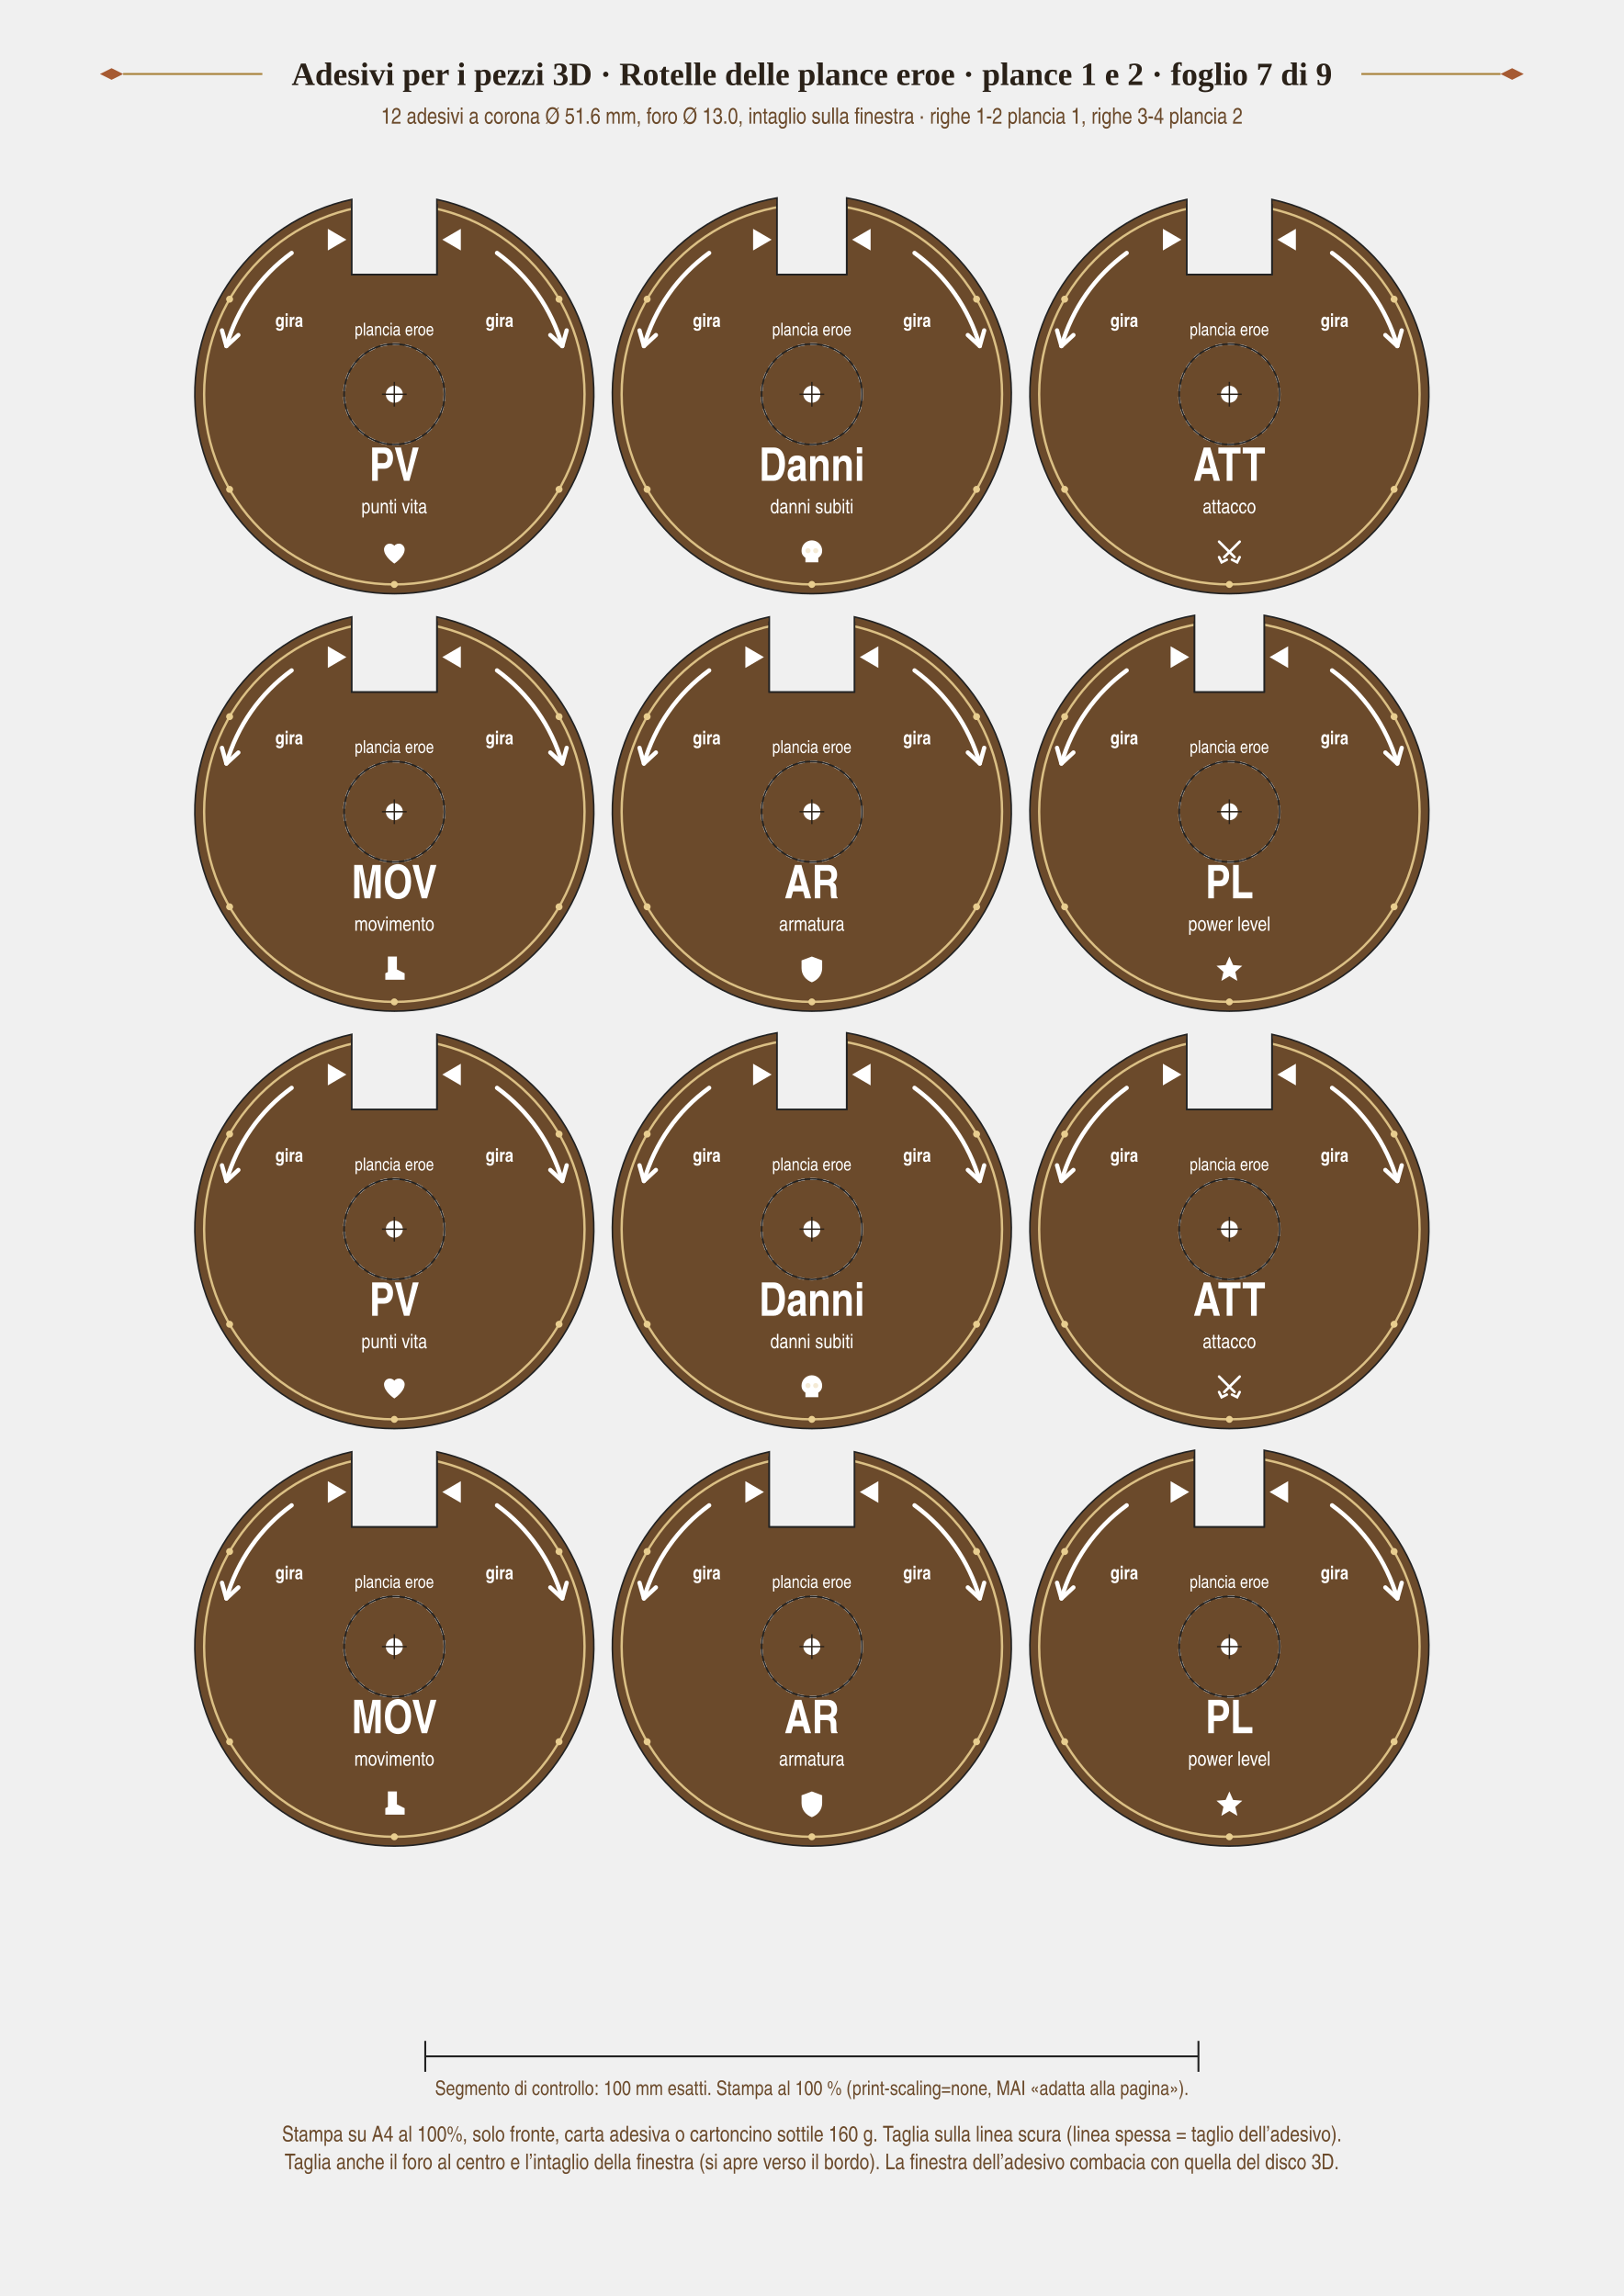
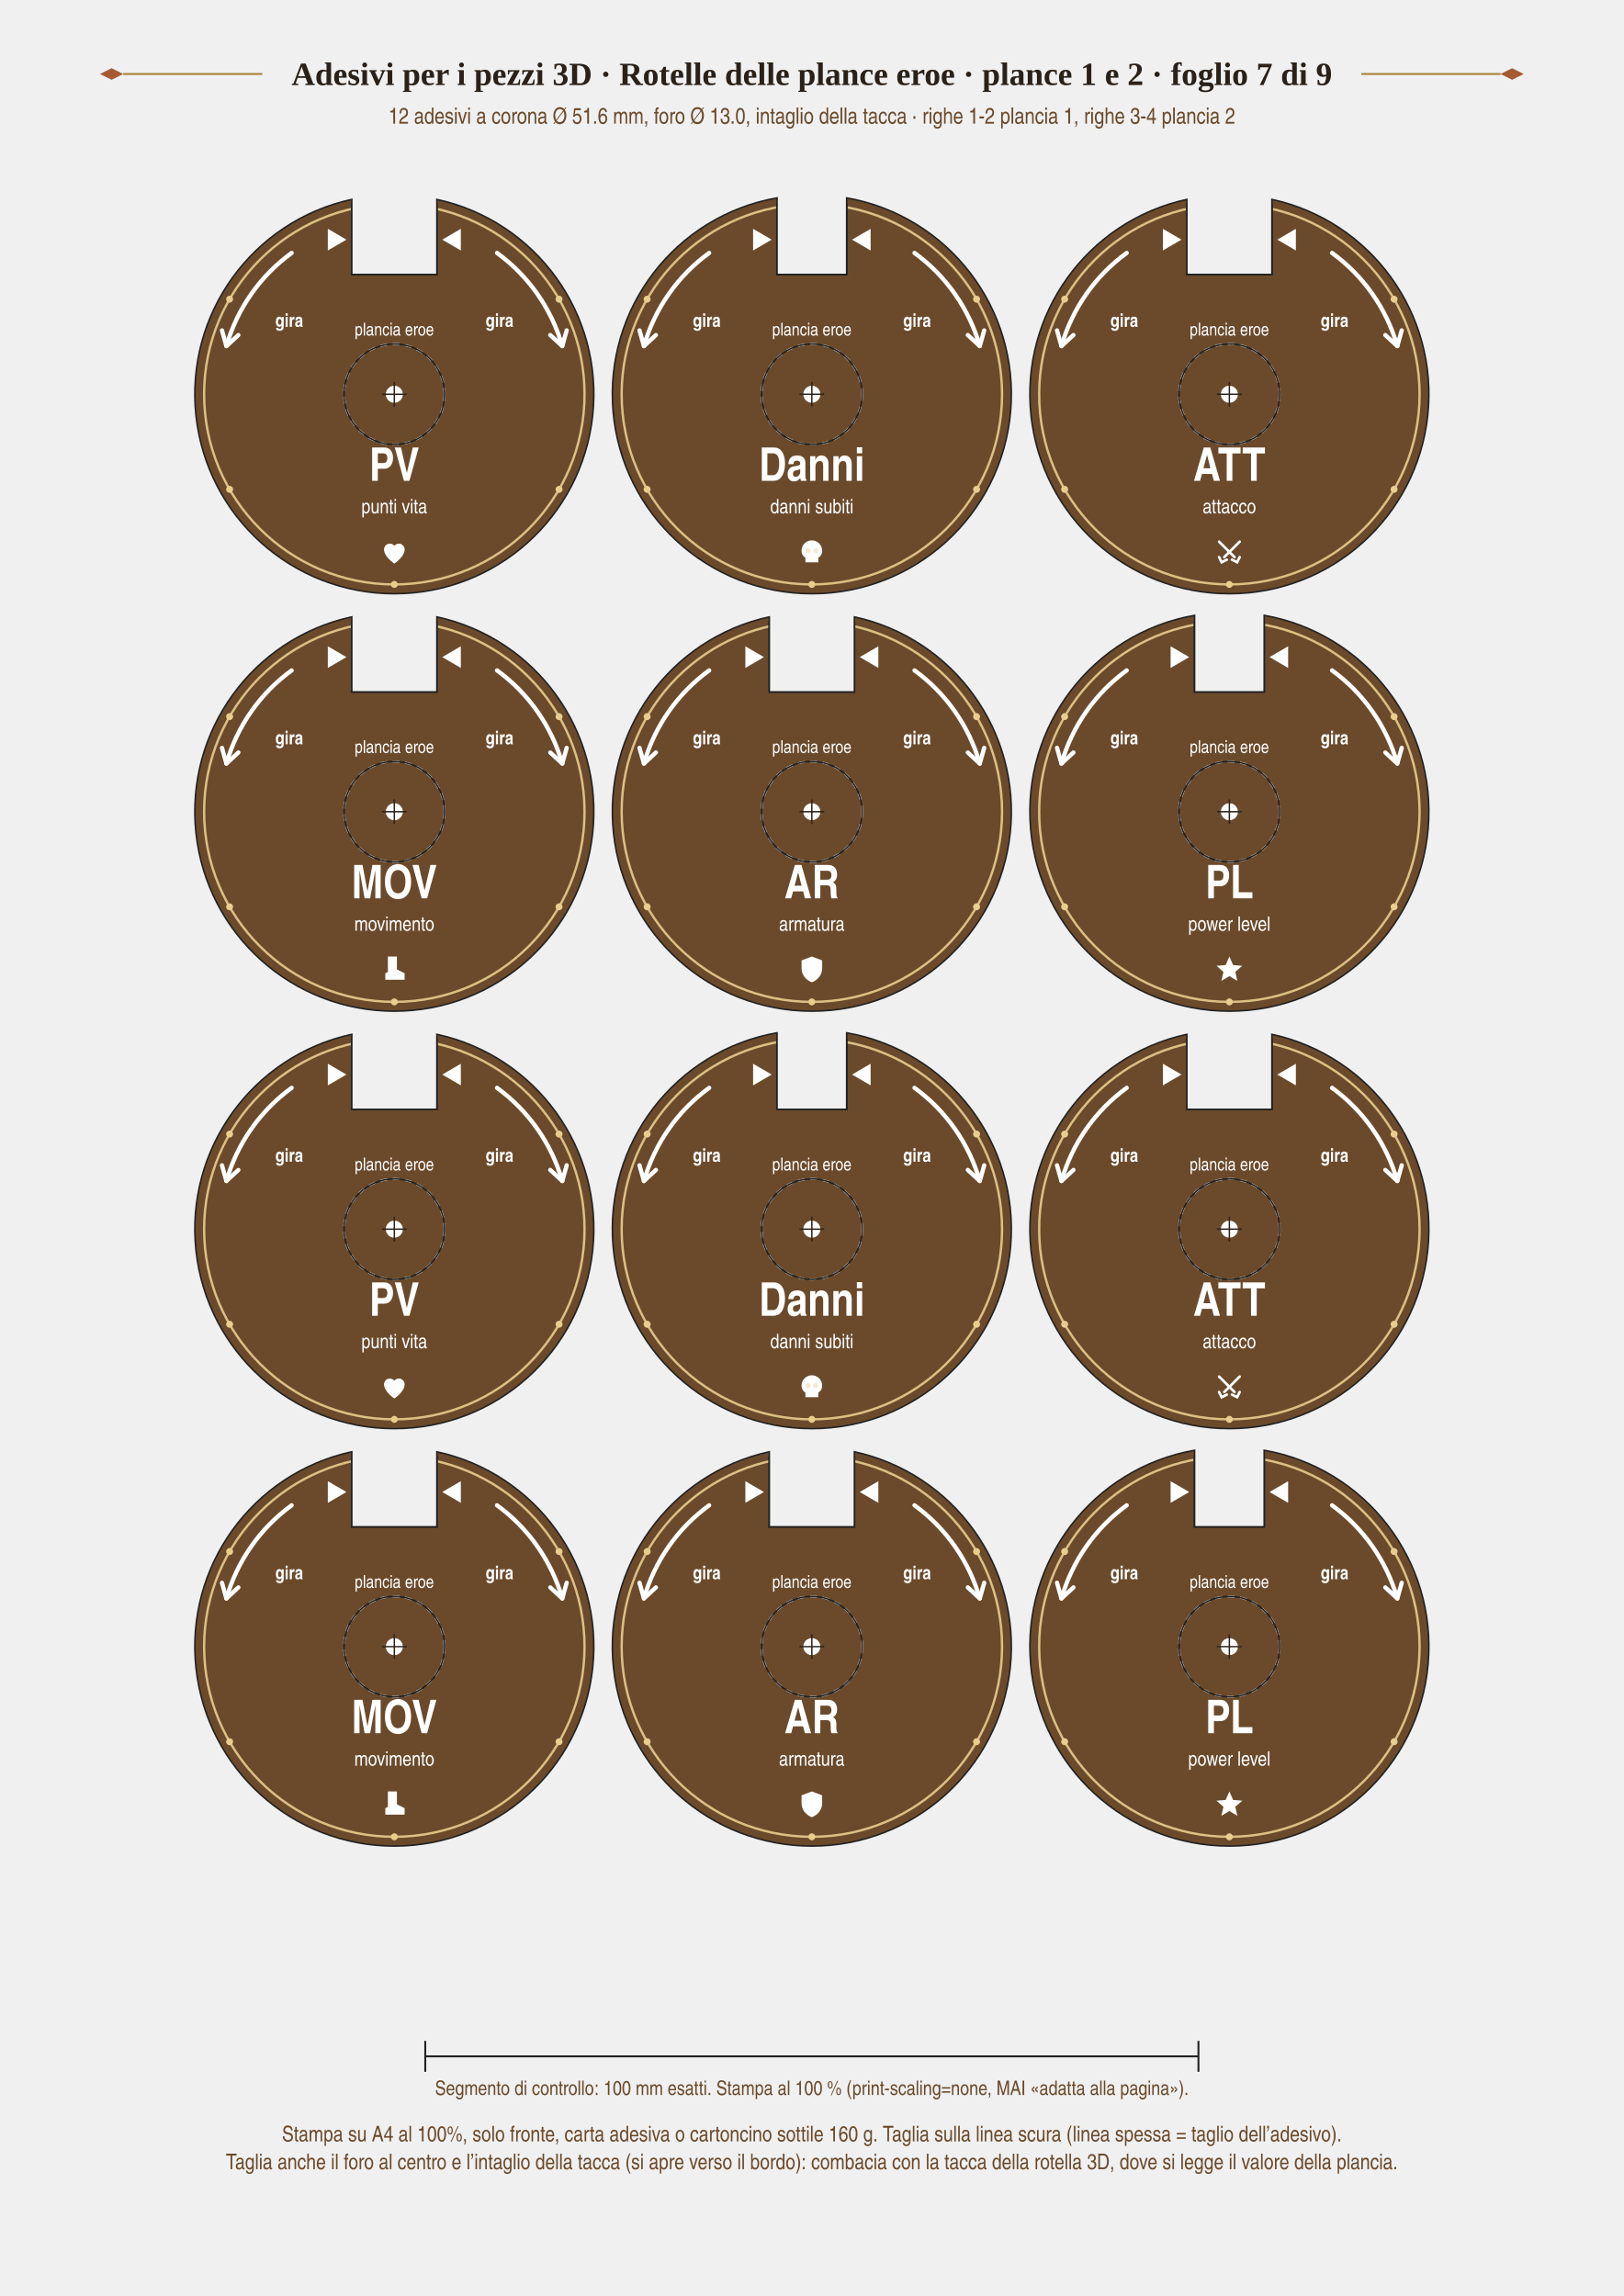
<svg xmlns="http://www.w3.org/2000/svg" width="210mm" height="297mm" viewBox="0 0 210 297" font-family="Liberation Sans Narrow">
  <text x="105.00" y="11.00" font-family="Liberation Serif" font-size="4.20" fill="#2a2118" text-anchor="middle" font-weight="bold">Adesivi per i pezzi 3D · Rotelle delle plance eroe · plance 1 e 2 · foglio 7 di 9</text>
  <line x1="33.93" y1="9.57" x2="15.93" y2="9.57" stroke="#a8823a" stroke-width="0.25" />
  <polygon points="14.431,8.822 15.931,9.572 14.431,10.322 12.931,9.572" fill="#a65a32" />
  <line x1="176.07" y1="9.57" x2="194.07" y2="9.57" stroke="#a8823a" stroke-width="0.25" />
  <polygon points="195.569,8.822 197.069,9.572 195.569,10.322 194.069,9.572" fill="#a65a32" />
-   <text x="105.00" y="16.00" font-family="Liberation Sans Narrow" font-size="2.90" fill="#6b4a2b" text-anchor="middle">12 adesivi a corona Ø 51.6 mm, foro Ø 13.0, intaglio sulla finestra · righe 1-2 plancia 1, righe 3-4 plancia 2</text>
+   <text x="105.00" y="16.00" font-family="Liberation Sans Narrow" font-size="2.90" fill="#6b4a2b" text-anchor="middle">12 adesivi a corona Ø 51.6 mm, foro Ø 13.0, intaglio della tacca · righe 1-2 plancia 1, righe 3-4 plancia 2</text>
  <clipPath id="ar00">
    <path d="M56.500 25.793A25.800 25.800 0 1 1 45.500 25.793L45.500 35.500L56.500 35.500Z" />
  </clipPath>
  <g clip-path="url(#ar00)">
    <circle cx="51.00" cy="51.00" r="29.00" fill="#ae9b8a" />
    <circle cx="51.00" cy="51.00" r="26.00" fill="#6b4a2b" />
    <circle cx="51.00" cy="51.00" r="24.60" fill="none" stroke="#e8cd8f" stroke-width="0.3" opacity="0.9" />
    <circle cx="72.304" cy="38.700" r="0.450" fill="#e8cd8f" />
    <circle cx="72.304" cy="63.300" r="0.450" fill="#e8cd8f" />
    <circle cx="51.000" cy="75.600" r="0.450" fill="#e8cd8f" />
    <circle cx="29.696" cy="63.300" r="0.450" fill="#e8cd8f" />
    <circle cx="29.696" cy="38.700" r="0.450" fill="#e8cd8f" />
    <rect x="45.50" y="26.50" width="11.0" height="9.0" fill="#ffffff" stroke="#222222" stroke-width="0.25" />
    <line x1="46.70" y1="27.70" x2="55.30" y2="34.30" stroke="#bbbbbb" stroke-width="0.15" />
    <line x1="55.30" y1="27.70" x2="46.70" y2="34.30" stroke="#bbbbbb" stroke-width="0.15" />
    <path d="M44.80 31.00L42.40 29.60L42.40 32.40Z" fill="#ffffff" />
    <path d="M57.20 31.00L59.60 29.60L59.60 32.40Z" fill="#ffffff" />
    <path d="M37.72 32.72A22.6 22.6 0 0 0 29.28 44.77" fill="none" stroke="#ffffff" stroke-width="0.55" stroke-linecap="round" />
    <path d="M28.71 42.74L29.28 44.77L30.83 43.34" fill="none" stroke="#ffffff" stroke-width="0.55" stroke-linecap="round" stroke-linejoin="round" />
    <text x="37.40" y="42.28" font-family="Liberation Sans Narrow" font-size="2.40" fill="#ffffff" text-anchor="middle" font-weight="bold">gira</text>
    <path d="M64.28 32.72A22.6 22.6 0 0 1 72.72 44.77" fill="none" stroke="#ffffff" stroke-width="0.55" stroke-linecap="round" />
    <path d="M73.29 42.74L72.72 44.77L71.17 43.34" fill="none" stroke="#ffffff" stroke-width="0.55" stroke-linecap="round" stroke-linejoin="round" />
    <text x="64.60" y="42.28" font-family="Liberation Sans Narrow" font-size="2.40" fill="#ffffff" text-anchor="middle" font-weight="bold">gira</text>
    <circle cx="51.00" cy="51.00" r="6.5" fill="none" stroke="#ffffff" stroke-width="0.25" stroke-dasharray="0.9 0.7" />
    <circle cx="51.00" cy="51.00" r="1.1" fill="#ffffff" />
    <line x1="49.40" y1="51.00" x2="52.60" y2="51.00" stroke="#2a2118" stroke-width="0.18" />
    <line x1="51.00" y1="49.40" x2="51.00" y2="52.60" stroke="#2a2118" stroke-width="0.18" />
    <text x="51.00" y="43.40" font-family="Liberation Sans Narrow" font-size="2.30" fill="#ffffff" text-anchor="middle">plancia eroe</text>
    <text x="51.00" y="62.20" font-family="Liberation Sans Narrow" font-size="6.00" fill="#ffffff" text-anchor="middle" font-weight="bold">PV</text>
    <text x="51.00" y="66.40" font-family="Liberation Sans Narrow" font-size="2.60" fill="#ffffff" text-anchor="middle">punti vita</text>
    <g transform="translate(49.00,69.40) scale(0.1666667)">
      <path d="M12 21s-8-5.2-8-11a4.5 4.5 0 0 1 8-2.8A4.5 4.5 0 0 1 20 10c0 5.8-8 11-8 11z" fill="#ffffff" />
    </g>
  </g>
  <path d="M56.500 25.793A25.800 25.800 0 1 1 45.500 25.793L45.500 35.500L56.500 35.500Z M57.500 51.000A6.500 6.500 0 1 0 44.500 51.000A6.500 6.500 0 1 0 57.500 51.000Z" fill="none" stroke="#222222" stroke-width="0.2" />
  <clipPath id="ar01">
    <path d="M109.500 25.595A25.800 25.800 0 1 1 100.500 25.595L100.500 35.500L109.500 35.500Z" />
  </clipPath>
  <g clip-path="url(#ar01)">
    <circle cx="105.00" cy="51.00" r="29.00" fill="#ae9b8a" />
    <circle cx="105.00" cy="51.00" r="26.00" fill="#6b4a2b" />
    <circle cx="105.00" cy="51.00" r="24.60" fill="none" stroke="#e8cd8f" stroke-width="0.3" opacity="0.9" />
    <circle cx="126.304" cy="38.700" r="0.450" fill="#e8cd8f" />
    <circle cx="126.304" cy="63.300" r="0.450" fill="#e8cd8f" />
    <circle cx="105.000" cy="75.600" r="0.450" fill="#e8cd8f" />
    <circle cx="83.696" cy="63.300" r="0.450" fill="#e8cd8f" />
    <circle cx="83.696" cy="38.700" r="0.450" fill="#e8cd8f" />
    <rect x="100.50" y="26.50" width="9.0" height="9.0" fill="#ffffff" stroke="#222222" stroke-width="0.25" />
    <line x1="101.70" y1="27.70" x2="108.30" y2="34.30" stroke="#bbbbbb" stroke-width="0.15" />
    <line x1="108.30" y1="27.70" x2="101.70" y2="34.30" stroke="#bbbbbb" stroke-width="0.15" />
    <path d="M99.80 31.00L97.40 29.60L97.40 32.40Z" fill="#ffffff" />
    <path d="M110.20 31.00L112.60 29.60L112.60 32.40Z" fill="#ffffff" />
    <path d="M91.72 32.72A22.6 22.6 0 0 0 83.28 44.77" fill="none" stroke="#ffffff" stroke-width="0.55" stroke-linecap="round" />
    <path d="M82.71 42.74L83.28 44.77L84.83 43.34" fill="none" stroke="#ffffff" stroke-width="0.55" stroke-linecap="round" stroke-linejoin="round" />
    <text x="91.40" y="42.28" font-family="Liberation Sans Narrow" font-size="2.40" fill="#ffffff" text-anchor="middle" font-weight="bold">gira</text>
    <path d="M118.28 32.72A22.6 22.6 0 0 1 126.72 44.77" fill="none" stroke="#ffffff" stroke-width="0.55" stroke-linecap="round" />
    <path d="M127.29 42.74L126.72 44.77L125.17 43.34" fill="none" stroke="#ffffff" stroke-width="0.55" stroke-linecap="round" stroke-linejoin="round" />
    <text x="118.60" y="42.28" font-family="Liberation Sans Narrow" font-size="2.40" fill="#ffffff" text-anchor="middle" font-weight="bold">gira</text>
    <circle cx="105.00" cy="51.00" r="6.5" fill="none" stroke="#ffffff" stroke-width="0.25" stroke-dasharray="0.9 0.7" />
    <circle cx="105.00" cy="51.00" r="1.1" fill="#ffffff" />
    <line x1="103.40" y1="51.00" x2="106.60" y2="51.00" stroke="#2a2118" stroke-width="0.18" />
    <line x1="105.00" y1="49.40" x2="105.00" y2="52.60" stroke="#2a2118" stroke-width="0.18" />
    <text x="105.00" y="43.40" font-family="Liberation Sans Narrow" font-size="2.30" fill="#ffffff" text-anchor="middle">plancia eroe</text>
    <text x="105.00" y="62.20" font-family="Liberation Sans Narrow" font-size="6.00" fill="#ffffff" text-anchor="middle" font-weight="bold">Danni</text>
    <text x="105.00" y="66.40" font-family="Liberation Sans Narrow" font-size="2.60" fill="#ffffff" text-anchor="middle">danni subiti</text>
    <g transform="translate(103.00,69.40) scale(0.1666667)">
      <path d="M12 3a8 8 0 0 0-8 8c0 3 1.5 4.5 3 5.5V20h10v-3.5c1.5-1 3-2.5 3-5.5a8 8 0 0 0-8-8z" fill="#ffffff" />
      <circle cx="9" cy="11" r="2" fill="#f4ead5" />
      <circle cx="15" cy="11" r="2" fill="#f4ead5" />
    </g>
  </g>
  <path d="M109.500 25.595A25.800 25.800 0 1 1 100.500 25.595L100.500 35.500L109.500 35.500Z M111.500 51.000A6.500 6.500 0 1 0 98.500 51.000A6.500 6.500 0 1 0 111.500 51.000Z" fill="none" stroke="#222222" stroke-width="0.2" />
  <clipPath id="ar02">
    <path d="M164.500 25.793A25.800 25.800 0 1 1 153.500 25.793L153.500 35.500L164.500 35.500Z" />
  </clipPath>
  <g clip-path="url(#ar02)">
    <circle cx="159.00" cy="51.00" r="29.00" fill="#ae9b8a" />
    <circle cx="159.00" cy="51.00" r="26.00" fill="#6b4a2b" />
    <circle cx="159.00" cy="51.00" r="24.60" fill="none" stroke="#e8cd8f" stroke-width="0.3" opacity="0.9" />
    <circle cx="180.304" cy="38.700" r="0.450" fill="#e8cd8f" />
    <circle cx="180.304" cy="63.300" r="0.450" fill="#e8cd8f" />
    <circle cx="159.000" cy="75.600" r="0.450" fill="#e8cd8f" />
    <circle cx="137.696" cy="63.300" r="0.450" fill="#e8cd8f" />
    <circle cx="137.696" cy="38.700" r="0.450" fill="#e8cd8f" />
    <rect x="153.50" y="26.50" width="11.0" height="9.0" fill="#ffffff" stroke="#222222" stroke-width="0.25" />
    <line x1="154.70" y1="27.70" x2="163.30" y2="34.30" stroke="#bbbbbb" stroke-width="0.15" />
    <line x1="163.30" y1="27.70" x2="154.70" y2="34.30" stroke="#bbbbbb" stroke-width="0.15" />
    <path d="M152.80 31.00L150.40 29.60L150.40 32.40Z" fill="#ffffff" />
    <path d="M165.20 31.00L167.60 29.60L167.60 32.40Z" fill="#ffffff" />
    <path d="M145.72 32.72A22.6 22.6 0 0 0 137.28 44.77" fill="none" stroke="#ffffff" stroke-width="0.55" stroke-linecap="round" />
    <path d="M136.71 42.74L137.28 44.77L138.83 43.34" fill="none" stroke="#ffffff" stroke-width="0.55" stroke-linecap="round" stroke-linejoin="round" />
    <text x="145.40" y="42.28" font-family="Liberation Sans Narrow" font-size="2.40" fill="#ffffff" text-anchor="middle" font-weight="bold">gira</text>
    <path d="M172.28 32.72A22.6 22.6 0 0 1 180.72 44.77" fill="none" stroke="#ffffff" stroke-width="0.55" stroke-linecap="round" />
    <path d="M181.29 42.74L180.72 44.77L179.17 43.34" fill="none" stroke="#ffffff" stroke-width="0.55" stroke-linecap="round" stroke-linejoin="round" />
    <text x="172.60" y="42.28" font-family="Liberation Sans Narrow" font-size="2.40" fill="#ffffff" text-anchor="middle" font-weight="bold">gira</text>
    <circle cx="159.00" cy="51.00" r="6.5" fill="none" stroke="#ffffff" stroke-width="0.25" stroke-dasharray="0.9 0.7" />
    <circle cx="159.00" cy="51.00" r="1.1" fill="#ffffff" />
    <line x1="157.40" y1="51.00" x2="160.60" y2="51.00" stroke="#2a2118" stroke-width="0.18" />
    <line x1="159.00" y1="49.40" x2="159.00" y2="52.60" stroke="#2a2118" stroke-width="0.18" />
    <text x="159.00" y="43.40" font-family="Liberation Sans Narrow" font-size="2.30" fill="#ffffff" text-anchor="middle">plancia eroe</text>
    <text x="159.00" y="62.20" font-family="Liberation Sans Narrow" font-size="6.00" fill="#ffffff" text-anchor="middle" font-weight="bold">ATT</text>
    <text x="159.00" y="66.40" font-family="Liberation Sans Narrow" font-size="2.60" fill="#ffffff" text-anchor="middle">attacco</text>
    <g transform="translate(157.00,69.40) scale(0.1666667)" fill="none" stroke="#ffffff" stroke-width="2" stroke-linecap="round">
      <path d="M4 4l12 12M20 4L8 16M14 18l4 2 2-4M10 18l-4 2-2-4" />
    </g>
  </g>
  <path d="M164.500 25.793A25.800 25.800 0 1 1 153.500 25.793L153.500 35.500L164.500 35.500Z M165.500 51.000A6.500 6.500 0 1 0 152.500 51.000A6.500 6.500 0 1 0 165.500 51.000Z" fill="none" stroke="#222222" stroke-width="0.2" />
  <clipPath id="ar03">
    <path d="M56.500 79.793A25.800 25.800 0 1 1 45.500 79.793L45.500 89.500L56.500 89.500Z" />
  </clipPath>
  <g clip-path="url(#ar03)">
    <circle cx="51.00" cy="105.00" r="29.00" fill="#ae9b8a" />
    <circle cx="51.00" cy="105.00" r="26.00" fill="#6b4a2b" />
    <circle cx="51.00" cy="105.00" r="24.60" fill="none" stroke="#e8cd8f" stroke-width="0.3" opacity="0.9" />
    <circle cx="72.304" cy="92.700" r="0.450" fill="#e8cd8f" />
    <circle cx="72.304" cy="117.300" r="0.450" fill="#e8cd8f" />
    <circle cx="51.000" cy="129.600" r="0.450" fill="#e8cd8f" />
    <circle cx="29.696" cy="117.300" r="0.450" fill="#e8cd8f" />
    <circle cx="29.696" cy="92.700" r="0.450" fill="#e8cd8f" />
    <rect x="45.50" y="80.50" width="11.0" height="9.0" fill="#ffffff" stroke="#222222" stroke-width="0.25" />
    <line x1="46.70" y1="81.70" x2="55.30" y2="88.30" stroke="#bbbbbb" stroke-width="0.15" />
    <line x1="55.30" y1="81.70" x2="46.70" y2="88.30" stroke="#bbbbbb" stroke-width="0.15" />
    <path d="M44.80 85.00L42.40 83.60L42.40 86.40Z" fill="#ffffff" />
    <path d="M57.20 85.00L59.60 83.60L59.60 86.40Z" fill="#ffffff" />
    <path d="M37.72 86.72A22.6 22.6 0 0 0 29.28 98.77" fill="none" stroke="#ffffff" stroke-width="0.55" stroke-linecap="round" />
    <path d="M28.71 96.74L29.28 98.77L30.83 97.34" fill="none" stroke="#ffffff" stroke-width="0.55" stroke-linecap="round" stroke-linejoin="round" />
    <text x="37.40" y="96.28" font-family="Liberation Sans Narrow" font-size="2.40" fill="#ffffff" text-anchor="middle" font-weight="bold">gira</text>
    <path d="M64.28 86.72A22.6 22.6 0 0 1 72.72 98.77" fill="none" stroke="#ffffff" stroke-width="0.55" stroke-linecap="round" />
    <path d="M73.29 96.74L72.72 98.77L71.17 97.34" fill="none" stroke="#ffffff" stroke-width="0.55" stroke-linecap="round" stroke-linejoin="round" />
    <text x="64.60" y="96.28" font-family="Liberation Sans Narrow" font-size="2.40" fill="#ffffff" text-anchor="middle" font-weight="bold">gira</text>
    <circle cx="51.00" cy="105.00" r="6.5" fill="none" stroke="#ffffff" stroke-width="0.25" stroke-dasharray="0.9 0.7" />
    <circle cx="51.00" cy="105.00" r="1.1" fill="#ffffff" />
    <line x1="49.40" y1="105.00" x2="52.60" y2="105.00" stroke="#2a2118" stroke-width="0.18" />
    <line x1="51.00" y1="103.40" x2="51.00" y2="106.60" stroke="#2a2118" stroke-width="0.18" />
    <text x="51.00" y="97.40" font-family="Liberation Sans Narrow" font-size="2.30" fill="#ffffff" text-anchor="middle">plancia eroe</text>
    <text x="51.00" y="116.20" font-family="Liberation Sans Narrow" font-size="6.00" fill="#ffffff" text-anchor="middle" font-weight="bold">MOV</text>
    <text x="51.00" y="120.40" font-family="Liberation Sans Narrow" font-size="2.60" fill="#ffffff" text-anchor="middle">movimento</text>
    <g transform="translate(49.00,123.40) scale(0.1666667)">
      <path d="M7 2h7v10l6 3v5H5v-5l2-1z" fill="#ffffff" />
    </g>
  </g>
  <path d="M56.500 79.793A25.800 25.800 0 1 1 45.500 79.793L45.500 89.500L56.500 89.500Z M57.500 105.000A6.500 6.500 0 1 0 44.500 105.000A6.500 6.500 0 1 0 57.500 105.000Z" fill="none" stroke="#222222" stroke-width="0.2" />
  <clipPath id="ar04">
    <path d="M110.500 79.793A25.800 25.800 0 1 1 99.500 79.793L99.500 89.500L110.500 89.500Z" />
  </clipPath>
  <g clip-path="url(#ar04)">
    <circle cx="105.00" cy="105.00" r="29.00" fill="#ae9b8a" />
    <circle cx="105.00" cy="105.00" r="26.00" fill="#6b4a2b" />
    <circle cx="105.00" cy="105.00" r="24.60" fill="none" stroke="#e8cd8f" stroke-width="0.3" opacity="0.9" />
    <circle cx="126.304" cy="92.700" r="0.450" fill="#e8cd8f" />
    <circle cx="126.304" cy="117.300" r="0.450" fill="#e8cd8f" />
    <circle cx="105.000" cy="129.600" r="0.450" fill="#e8cd8f" />
    <circle cx="83.696" cy="117.300" r="0.450" fill="#e8cd8f" />
    <circle cx="83.696" cy="92.700" r="0.450" fill="#e8cd8f" />
    <rect x="99.50" y="80.50" width="11.0" height="9.0" fill="#ffffff" stroke="#222222" stroke-width="0.25" />
    <line x1="100.70" y1="81.70" x2="109.30" y2="88.30" stroke="#bbbbbb" stroke-width="0.15" />
    <line x1="109.30" y1="81.70" x2="100.70" y2="88.30" stroke="#bbbbbb" stroke-width="0.15" />
    <path d="M98.80 85.00L96.40 83.60L96.40 86.40Z" fill="#ffffff" />
    <path d="M111.20 85.00L113.60 83.60L113.60 86.40Z" fill="#ffffff" />
    <path d="M91.72 86.72A22.6 22.6 0 0 0 83.28 98.77" fill="none" stroke="#ffffff" stroke-width="0.55" stroke-linecap="round" />
    <path d="M82.71 96.74L83.28 98.77L84.83 97.34" fill="none" stroke="#ffffff" stroke-width="0.55" stroke-linecap="round" stroke-linejoin="round" />
    <text x="91.40" y="96.28" font-family="Liberation Sans Narrow" font-size="2.40" fill="#ffffff" text-anchor="middle" font-weight="bold">gira</text>
    <path d="M118.28 86.72A22.6 22.6 0 0 1 126.72 98.77" fill="none" stroke="#ffffff" stroke-width="0.55" stroke-linecap="round" />
    <path d="M127.29 96.74L126.72 98.77L125.17 97.34" fill="none" stroke="#ffffff" stroke-width="0.55" stroke-linecap="round" stroke-linejoin="round" />
    <text x="118.60" y="96.28" font-family="Liberation Sans Narrow" font-size="2.40" fill="#ffffff" text-anchor="middle" font-weight="bold">gira</text>
    <circle cx="105.00" cy="105.00" r="6.5" fill="none" stroke="#ffffff" stroke-width="0.25" stroke-dasharray="0.9 0.7" />
    <circle cx="105.00" cy="105.00" r="1.1" fill="#ffffff" />
    <line x1="103.40" y1="105.00" x2="106.60" y2="105.00" stroke="#2a2118" stroke-width="0.18" />
    <line x1="105.00" y1="103.40" x2="105.00" y2="106.60" stroke="#2a2118" stroke-width="0.18" />
    <text x="105.00" y="97.40" font-family="Liberation Sans Narrow" font-size="2.30" fill="#ffffff" text-anchor="middle">plancia eroe</text>
    <text x="105.00" y="116.20" font-family="Liberation Sans Narrow" font-size="6.00" fill="#ffffff" text-anchor="middle" font-weight="bold">AR</text>
    <text x="105.00" y="120.40" font-family="Liberation Sans Narrow" font-size="2.60" fill="#ffffff" text-anchor="middle">armatura</text>
    <g transform="translate(103.00,123.40) scale(0.1666667)">
      <path d="M12 2l8 3v6c0 5.5-3.6 9.3-8 11-4.4-1.7-8-5.5-8-11V5z" fill="#ffffff" />
    </g>
  </g>
  <path d="M110.500 79.793A25.800 25.800 0 1 1 99.500 79.793L99.500 89.500L110.500 89.500Z M111.500 105.000A6.500 6.500 0 1 0 98.500 105.000A6.500 6.500 0 1 0 111.500 105.000Z" fill="none" stroke="#222222" stroke-width="0.2" />
  <clipPath id="ar05">
    <path d="M163.500 79.595A25.800 25.800 0 1 1 154.500 79.595L154.500 89.500L163.500 89.500Z" />
  </clipPath>
  <g clip-path="url(#ar05)">
    <circle cx="159.00" cy="105.00" r="29.00" fill="#ae9b8a" />
    <circle cx="159.00" cy="105.00" r="26.00" fill="#6b4a2b" />
    <circle cx="159.00" cy="105.00" r="24.60" fill="none" stroke="#e8cd8f" stroke-width="0.3" opacity="0.9" />
    <circle cx="180.304" cy="92.700" r="0.450" fill="#e8cd8f" />
    <circle cx="180.304" cy="117.300" r="0.450" fill="#e8cd8f" />
    <circle cx="159.000" cy="129.600" r="0.450" fill="#e8cd8f" />
    <circle cx="137.696" cy="117.300" r="0.450" fill="#e8cd8f" />
    <circle cx="137.696" cy="92.700" r="0.450" fill="#e8cd8f" />
    <rect x="154.50" y="80.50" width="9.0" height="9.0" fill="#ffffff" stroke="#222222" stroke-width="0.25" />
    <line x1="155.70" y1="81.70" x2="162.30" y2="88.30" stroke="#bbbbbb" stroke-width="0.15" />
    <line x1="162.30" y1="81.70" x2="155.70" y2="88.30" stroke="#bbbbbb" stroke-width="0.15" />
    <path d="M153.80 85.00L151.40 83.60L151.40 86.40Z" fill="#ffffff" />
    <path d="M164.20 85.00L166.60 83.60L166.60 86.40Z" fill="#ffffff" />
    <path d="M145.72 86.72A22.6 22.6 0 0 0 137.28 98.77" fill="none" stroke="#ffffff" stroke-width="0.55" stroke-linecap="round" />
    <path d="M136.71 96.74L137.28 98.77L138.83 97.34" fill="none" stroke="#ffffff" stroke-width="0.55" stroke-linecap="round" stroke-linejoin="round" />
    <text x="145.40" y="96.28" font-family="Liberation Sans Narrow" font-size="2.40" fill="#ffffff" text-anchor="middle" font-weight="bold">gira</text>
    <path d="M172.28 86.72A22.6 22.6 0 0 1 180.72 98.77" fill="none" stroke="#ffffff" stroke-width="0.55" stroke-linecap="round" />
    <path d="M181.29 96.74L180.72 98.77L179.17 97.34" fill="none" stroke="#ffffff" stroke-width="0.55" stroke-linecap="round" stroke-linejoin="round" />
    <text x="172.60" y="96.28" font-family="Liberation Sans Narrow" font-size="2.40" fill="#ffffff" text-anchor="middle" font-weight="bold">gira</text>
    <circle cx="159.00" cy="105.00" r="6.5" fill="none" stroke="#ffffff" stroke-width="0.25" stroke-dasharray="0.9 0.7" />
    <circle cx="159.00" cy="105.00" r="1.1" fill="#ffffff" />
    <line x1="157.40" y1="105.00" x2="160.60" y2="105.00" stroke="#2a2118" stroke-width="0.18" />
    <line x1="159.00" y1="103.40" x2="159.00" y2="106.60" stroke="#2a2118" stroke-width="0.18" />
    <text x="159.00" y="97.40" font-family="Liberation Sans Narrow" font-size="2.30" fill="#ffffff" text-anchor="middle">plancia eroe</text>
    <text x="159.00" y="116.20" font-family="Liberation Sans Narrow" font-size="6.00" fill="#ffffff" text-anchor="middle" font-weight="bold">PL</text>
    <text x="159.00" y="120.40" font-family="Liberation Sans Narrow" font-size="2.60" fill="#ffffff" text-anchor="middle">power level</text>
    <g transform="translate(157.00,123.40) scale(0.1666667)">
      <path d="M12 2l2.9 6.6 7.1.6-5.4 4.7 1.6 7L12 17.2 5.8 20.9l1.6-7L2 9.2l7.1-.6z" fill="#ffffff" />
    </g>
  </g>
  <path d="M163.500 79.595A25.800 25.800 0 1 1 154.500 79.595L154.500 89.500L163.500 89.500Z M165.500 105.000A6.500 6.500 0 1 0 152.500 105.000A6.500 6.500 0 1 0 165.500 105.000Z" fill="none" stroke="#222222" stroke-width="0.2" />
  <clipPath id="ar06">
    <path d="M56.500 133.793A25.800 25.800 0 1 1 45.500 133.793L45.500 143.500L56.500 143.500Z" />
  </clipPath>
  <g clip-path="url(#ar06)">
    <circle cx="51.00" cy="159.00" r="29.00" fill="#ae9b8a" />
    <circle cx="51.00" cy="159.00" r="26.00" fill="#6b4a2b" />
    <circle cx="51.00" cy="159.00" r="24.60" fill="none" stroke="#e8cd8f" stroke-width="0.3" opacity="0.9" />
    <circle cx="72.304" cy="146.700" r="0.450" fill="#e8cd8f" />
    <circle cx="72.304" cy="171.300" r="0.450" fill="#e8cd8f" />
    <circle cx="51.000" cy="183.600" r="0.450" fill="#e8cd8f" />
    <circle cx="29.696" cy="171.300" r="0.450" fill="#e8cd8f" />
    <circle cx="29.696" cy="146.700" r="0.450" fill="#e8cd8f" />
    <rect x="45.50" y="134.50" width="11.0" height="9.0" fill="#ffffff" stroke="#222222" stroke-width="0.25" />
    <line x1="46.70" y1="135.70" x2="55.30" y2="142.30" stroke="#bbbbbb" stroke-width="0.15" />
    <line x1="55.30" y1="135.70" x2="46.70" y2="142.30" stroke="#bbbbbb" stroke-width="0.15" />
    <path d="M44.80 139.00L42.40 137.60L42.40 140.40Z" fill="#ffffff" />
    <path d="M57.20 139.00L59.60 137.60L59.60 140.40Z" fill="#ffffff" />
    <path d="M37.72 140.72A22.6 22.6 0 0 0 29.28 152.77" fill="none" stroke="#ffffff" stroke-width="0.55" stroke-linecap="round" />
    <path d="M28.71 150.74L29.28 152.77L30.83 151.34" fill="none" stroke="#ffffff" stroke-width="0.55" stroke-linecap="round" stroke-linejoin="round" />
    <text x="37.40" y="150.28" font-family="Liberation Sans Narrow" font-size="2.40" fill="#ffffff" text-anchor="middle" font-weight="bold">gira</text>
    <path d="M64.28 140.72A22.6 22.6 0 0 1 72.72 152.77" fill="none" stroke="#ffffff" stroke-width="0.55" stroke-linecap="round" />
    <path d="M73.29 150.74L72.72 152.77L71.17 151.34" fill="none" stroke="#ffffff" stroke-width="0.55" stroke-linecap="round" stroke-linejoin="round" />
    <text x="64.60" y="150.28" font-family="Liberation Sans Narrow" font-size="2.40" fill="#ffffff" text-anchor="middle" font-weight="bold">gira</text>
    <circle cx="51.00" cy="159.00" r="6.5" fill="none" stroke="#ffffff" stroke-width="0.25" stroke-dasharray="0.9 0.7" />
    <circle cx="51.00" cy="159.00" r="1.1" fill="#ffffff" />
    <line x1="49.40" y1="159.00" x2="52.60" y2="159.00" stroke="#2a2118" stroke-width="0.18" />
    <line x1="51.00" y1="157.40" x2="51.00" y2="160.60" stroke="#2a2118" stroke-width="0.18" />
    <text x="51.00" y="151.40" font-family="Liberation Sans Narrow" font-size="2.30" fill="#ffffff" text-anchor="middle">plancia eroe</text>
    <text x="51.00" y="170.20" font-family="Liberation Sans Narrow" font-size="6.00" fill="#ffffff" text-anchor="middle" font-weight="bold">PV</text>
    <text x="51.00" y="174.40" font-family="Liberation Sans Narrow" font-size="2.60" fill="#ffffff" text-anchor="middle">punti vita</text>
    <g transform="translate(49.00,177.40) scale(0.1666667)">
      <path d="M12 21s-8-5.2-8-11a4.5 4.5 0 0 1 8-2.8A4.5 4.5 0 0 1 20 10c0 5.8-8 11-8 11z" fill="#ffffff" />
    </g>
  </g>
  <path d="M56.500 133.793A25.800 25.800 0 1 1 45.500 133.793L45.500 143.500L56.500 143.500Z M57.500 159.000A6.500 6.500 0 1 0 44.500 159.000A6.500 6.500 0 1 0 57.500 159.000Z" fill="none" stroke="#222222" stroke-width="0.2" />
  <clipPath id="ar07">
    <path d="M109.500 133.595A25.800 25.800 0 1 1 100.500 133.595L100.500 143.500L109.500 143.500Z" />
  </clipPath>
  <g clip-path="url(#ar07)">
    <circle cx="105.00" cy="159.00" r="29.00" fill="#ae9b8a" />
    <circle cx="105.00" cy="159.00" r="26.00" fill="#6b4a2b" />
    <circle cx="105.00" cy="159.00" r="24.60" fill="none" stroke="#e8cd8f" stroke-width="0.3" opacity="0.9" />
    <circle cx="126.304" cy="146.700" r="0.450" fill="#e8cd8f" />
    <circle cx="126.304" cy="171.300" r="0.450" fill="#e8cd8f" />
    <circle cx="105.000" cy="183.600" r="0.450" fill="#e8cd8f" />
    <circle cx="83.696" cy="171.300" r="0.450" fill="#e8cd8f" />
    <circle cx="83.696" cy="146.700" r="0.450" fill="#e8cd8f" />
    <rect x="100.50" y="134.50" width="9.0" height="9.0" fill="#ffffff" stroke="#222222" stroke-width="0.25" />
    <line x1="101.70" y1="135.70" x2="108.30" y2="142.30" stroke="#bbbbbb" stroke-width="0.15" />
    <line x1="108.30" y1="135.70" x2="101.70" y2="142.30" stroke="#bbbbbb" stroke-width="0.15" />
    <path d="M99.80 139.00L97.40 137.60L97.40 140.40Z" fill="#ffffff" />
    <path d="M110.20 139.00L112.60 137.60L112.60 140.40Z" fill="#ffffff" />
    <path d="M91.72 140.72A22.6 22.6 0 0 0 83.28 152.77" fill="none" stroke="#ffffff" stroke-width="0.55" stroke-linecap="round" />
    <path d="M82.71 150.74L83.28 152.77L84.83 151.34" fill="none" stroke="#ffffff" stroke-width="0.55" stroke-linecap="round" stroke-linejoin="round" />
    <text x="91.40" y="150.28" font-family="Liberation Sans Narrow" font-size="2.40" fill="#ffffff" text-anchor="middle" font-weight="bold">gira</text>
    <path d="M118.28 140.72A22.6 22.6 0 0 1 126.72 152.77" fill="none" stroke="#ffffff" stroke-width="0.55" stroke-linecap="round" />
    <path d="M127.29 150.74L126.72 152.77L125.17 151.34" fill="none" stroke="#ffffff" stroke-width="0.55" stroke-linecap="round" stroke-linejoin="round" />
    <text x="118.60" y="150.28" font-family="Liberation Sans Narrow" font-size="2.40" fill="#ffffff" text-anchor="middle" font-weight="bold">gira</text>
    <circle cx="105.00" cy="159.00" r="6.5" fill="none" stroke="#ffffff" stroke-width="0.25" stroke-dasharray="0.9 0.7" />
    <circle cx="105.00" cy="159.00" r="1.1" fill="#ffffff" />
    <line x1="103.40" y1="159.00" x2="106.60" y2="159.00" stroke="#2a2118" stroke-width="0.18" />
    <line x1="105.00" y1="157.40" x2="105.00" y2="160.60" stroke="#2a2118" stroke-width="0.18" />
    <text x="105.00" y="151.40" font-family="Liberation Sans Narrow" font-size="2.30" fill="#ffffff" text-anchor="middle">plancia eroe</text>
    <text x="105.00" y="170.20" font-family="Liberation Sans Narrow" font-size="6.00" fill="#ffffff" text-anchor="middle" font-weight="bold">Danni</text>
    <text x="105.00" y="174.40" font-family="Liberation Sans Narrow" font-size="2.60" fill="#ffffff" text-anchor="middle">danni subiti</text>
    <g transform="translate(103.00,177.40) scale(0.1666667)">
      <path d="M12 3a8 8 0 0 0-8 8c0 3 1.5 4.5 3 5.5V20h10v-3.5c1.5-1 3-2.5 3-5.5a8 8 0 0 0-8-8z" fill="#ffffff" />
      <circle cx="9" cy="11" r="2" fill="#f4ead5" />
      <circle cx="15" cy="11" r="2" fill="#f4ead5" />
    </g>
  </g>
  <path d="M109.500 133.595A25.800 25.800 0 1 1 100.500 133.595L100.500 143.500L109.500 143.500Z M111.500 159.000A6.500 6.500 0 1 0 98.500 159.000A6.500 6.500 0 1 0 111.500 159.000Z" fill="none" stroke="#222222" stroke-width="0.2" />
  <clipPath id="ar08">
    <path d="M164.500 133.793A25.800 25.800 0 1 1 153.500 133.793L153.500 143.500L164.500 143.500Z" />
  </clipPath>
  <g clip-path="url(#ar08)">
    <circle cx="159.00" cy="159.00" r="29.00" fill="#ae9b8a" />
    <circle cx="159.00" cy="159.00" r="26.00" fill="#6b4a2b" />
    <circle cx="159.00" cy="159.00" r="24.60" fill="none" stroke="#e8cd8f" stroke-width="0.3" opacity="0.9" />
    <circle cx="180.304" cy="146.700" r="0.450" fill="#e8cd8f" />
    <circle cx="180.304" cy="171.300" r="0.450" fill="#e8cd8f" />
    <circle cx="159.000" cy="183.600" r="0.450" fill="#e8cd8f" />
    <circle cx="137.696" cy="171.300" r="0.450" fill="#e8cd8f" />
    <circle cx="137.696" cy="146.700" r="0.450" fill="#e8cd8f" />
    <rect x="153.50" y="134.50" width="11.0" height="9.0" fill="#ffffff" stroke="#222222" stroke-width="0.25" />
    <line x1="154.70" y1="135.70" x2="163.30" y2="142.30" stroke="#bbbbbb" stroke-width="0.15" />
    <line x1="163.30" y1="135.70" x2="154.70" y2="142.30" stroke="#bbbbbb" stroke-width="0.15" />
    <path d="M152.80 139.00L150.40 137.60L150.40 140.40Z" fill="#ffffff" />
    <path d="M165.20 139.00L167.60 137.60L167.60 140.40Z" fill="#ffffff" />
    <path d="M145.72 140.72A22.6 22.6 0 0 0 137.28 152.77" fill="none" stroke="#ffffff" stroke-width="0.55" stroke-linecap="round" />
    <path d="M136.71 150.74L137.28 152.77L138.83 151.34" fill="none" stroke="#ffffff" stroke-width="0.55" stroke-linecap="round" stroke-linejoin="round" />
    <text x="145.40" y="150.28" font-family="Liberation Sans Narrow" font-size="2.40" fill="#ffffff" text-anchor="middle" font-weight="bold">gira</text>
    <path d="M172.28 140.72A22.6 22.6 0 0 1 180.72 152.77" fill="none" stroke="#ffffff" stroke-width="0.55" stroke-linecap="round" />
    <path d="M181.29 150.74L180.72 152.77L179.17 151.34" fill="none" stroke="#ffffff" stroke-width="0.55" stroke-linecap="round" stroke-linejoin="round" />
    <text x="172.60" y="150.28" font-family="Liberation Sans Narrow" font-size="2.40" fill="#ffffff" text-anchor="middle" font-weight="bold">gira</text>
    <circle cx="159.00" cy="159.00" r="6.5" fill="none" stroke="#ffffff" stroke-width="0.25" stroke-dasharray="0.9 0.7" />
    <circle cx="159.00" cy="159.00" r="1.1" fill="#ffffff" />
    <line x1="157.40" y1="159.00" x2="160.60" y2="159.00" stroke="#2a2118" stroke-width="0.18" />
    <line x1="159.00" y1="157.40" x2="159.00" y2="160.60" stroke="#2a2118" stroke-width="0.18" />
    <text x="159.00" y="151.40" font-family="Liberation Sans Narrow" font-size="2.30" fill="#ffffff" text-anchor="middle">plancia eroe</text>
    <text x="159.00" y="170.20" font-family="Liberation Sans Narrow" font-size="6.00" fill="#ffffff" text-anchor="middle" font-weight="bold">ATT</text>
    <text x="159.00" y="174.40" font-family="Liberation Sans Narrow" font-size="2.60" fill="#ffffff" text-anchor="middle">attacco</text>
    <g transform="translate(157.00,177.40) scale(0.1666667)" fill="none" stroke="#ffffff" stroke-width="2" stroke-linecap="round">
      <path d="M4 4l12 12M20 4L8 16M14 18l4 2 2-4M10 18l-4 2-2-4" />
    </g>
  </g>
  <path d="M164.500 133.793A25.800 25.800 0 1 1 153.500 133.793L153.500 143.500L164.500 143.500Z M165.500 159.000A6.500 6.500 0 1 0 152.500 159.000A6.500 6.500 0 1 0 165.500 159.000Z" fill="none" stroke="#222222" stroke-width="0.2" />
  <clipPath id="ar09">
    <path d="M56.500 187.793A25.800 25.800 0 1 1 45.500 187.793L45.500 197.500L56.500 197.500Z" />
  </clipPath>
  <g clip-path="url(#ar09)">
    <circle cx="51.00" cy="213.00" r="29.00" fill="#ae9b8a" />
    <circle cx="51.00" cy="213.00" r="26.00" fill="#6b4a2b" />
    <circle cx="51.00" cy="213.00" r="24.60" fill="none" stroke="#e8cd8f" stroke-width="0.3" opacity="0.9" />
    <circle cx="72.304" cy="200.700" r="0.450" fill="#e8cd8f" />
    <circle cx="72.304" cy="225.300" r="0.450" fill="#e8cd8f" />
    <circle cx="51.000" cy="237.600" r="0.450" fill="#e8cd8f" />
    <circle cx="29.696" cy="225.300" r="0.450" fill="#e8cd8f" />
    <circle cx="29.696" cy="200.700" r="0.450" fill="#e8cd8f" />
    <rect x="45.50" y="188.50" width="11.0" height="9.0" fill="#ffffff" stroke="#222222" stroke-width="0.25" />
    <line x1="46.70" y1="189.70" x2="55.30" y2="196.30" stroke="#bbbbbb" stroke-width="0.15" />
    <line x1="55.30" y1="189.70" x2="46.70" y2="196.30" stroke="#bbbbbb" stroke-width="0.15" />
    <path d="M44.80 193.00L42.40 191.60L42.40 194.40Z" fill="#ffffff" />
    <path d="M57.20 193.00L59.60 191.60L59.60 194.40Z" fill="#ffffff" />
    <path d="M37.72 194.72A22.6 22.6 0 0 0 29.28 206.77" fill="none" stroke="#ffffff" stroke-width="0.55" stroke-linecap="round" />
    <path d="M28.71 204.74L29.28 206.77L30.83 205.34" fill="none" stroke="#ffffff" stroke-width="0.55" stroke-linecap="round" stroke-linejoin="round" />
    <text x="37.40" y="204.28" font-family="Liberation Sans Narrow" font-size="2.40" fill="#ffffff" text-anchor="middle" font-weight="bold">gira</text>
    <path d="M64.28 194.72A22.6 22.6 0 0 1 72.72 206.77" fill="none" stroke="#ffffff" stroke-width="0.55" stroke-linecap="round" />
    <path d="M73.29 204.74L72.72 206.77L71.17 205.34" fill="none" stroke="#ffffff" stroke-width="0.55" stroke-linecap="round" stroke-linejoin="round" />
    <text x="64.60" y="204.28" font-family="Liberation Sans Narrow" font-size="2.40" fill="#ffffff" text-anchor="middle" font-weight="bold">gira</text>
    <circle cx="51.00" cy="213.00" r="6.5" fill="none" stroke="#ffffff" stroke-width="0.25" stroke-dasharray="0.9 0.7" />
    <circle cx="51.00" cy="213.00" r="1.1" fill="#ffffff" />
    <line x1="49.40" y1="213.00" x2="52.60" y2="213.00" stroke="#2a2118" stroke-width="0.18" />
    <line x1="51.00" y1="211.40" x2="51.00" y2="214.60" stroke="#2a2118" stroke-width="0.18" />
    <text x="51.00" y="205.40" font-family="Liberation Sans Narrow" font-size="2.30" fill="#ffffff" text-anchor="middle">plancia eroe</text>
    <text x="51.00" y="224.20" font-family="Liberation Sans Narrow" font-size="6.00" fill="#ffffff" text-anchor="middle" font-weight="bold">MOV</text>
    <text x="51.00" y="228.40" font-family="Liberation Sans Narrow" font-size="2.60" fill="#ffffff" text-anchor="middle">movimento</text>
    <g transform="translate(49.00,231.40) scale(0.1666667)">
      <path d="M7 2h7v10l6 3v5H5v-5l2-1z" fill="#ffffff" />
    </g>
  </g>
  <path d="M56.500 187.793A25.800 25.800 0 1 1 45.500 187.793L45.500 197.500L56.500 197.500Z M57.500 213.000A6.500 6.500 0 1 0 44.500 213.000A6.500 6.500 0 1 0 57.500 213.000Z" fill="none" stroke="#222222" stroke-width="0.2" />
  <clipPath id="ar010">
    <path d="M110.500 187.793A25.800 25.800 0 1 1 99.500 187.793L99.500 197.500L110.500 197.500Z" />
  </clipPath>
  <g clip-path="url(#ar010)">
    <circle cx="105.00" cy="213.00" r="29.00" fill="#ae9b8a" />
    <circle cx="105.00" cy="213.00" r="26.00" fill="#6b4a2b" />
    <circle cx="105.00" cy="213.00" r="24.60" fill="none" stroke="#e8cd8f" stroke-width="0.3" opacity="0.9" />
    <circle cx="126.304" cy="200.700" r="0.450" fill="#e8cd8f" />
    <circle cx="126.304" cy="225.300" r="0.450" fill="#e8cd8f" />
    <circle cx="105.000" cy="237.600" r="0.450" fill="#e8cd8f" />
    <circle cx="83.696" cy="225.300" r="0.450" fill="#e8cd8f" />
    <circle cx="83.696" cy="200.700" r="0.450" fill="#e8cd8f" />
    <rect x="99.50" y="188.50" width="11.0" height="9.0" fill="#ffffff" stroke="#222222" stroke-width="0.25" />
    <line x1="100.70" y1="189.70" x2="109.30" y2="196.30" stroke="#bbbbbb" stroke-width="0.15" />
    <line x1="109.30" y1="189.70" x2="100.70" y2="196.30" stroke="#bbbbbb" stroke-width="0.15" />
    <path d="M98.80 193.00L96.40 191.60L96.40 194.40Z" fill="#ffffff" />
    <path d="M111.20 193.00L113.60 191.60L113.60 194.40Z" fill="#ffffff" />
    <path d="M91.72 194.72A22.6 22.6 0 0 0 83.28 206.77" fill="none" stroke="#ffffff" stroke-width="0.55" stroke-linecap="round" />
    <path d="M82.71 204.74L83.28 206.77L84.83 205.34" fill="none" stroke="#ffffff" stroke-width="0.55" stroke-linecap="round" stroke-linejoin="round" />
    <text x="91.40" y="204.28" font-family="Liberation Sans Narrow" font-size="2.40" fill="#ffffff" text-anchor="middle" font-weight="bold">gira</text>
    <path d="M118.28 194.72A22.6 22.6 0 0 1 126.72 206.77" fill="none" stroke="#ffffff" stroke-width="0.55" stroke-linecap="round" />
    <path d="M127.29 204.74L126.72 206.77L125.17 205.34" fill="none" stroke="#ffffff" stroke-width="0.55" stroke-linecap="round" stroke-linejoin="round" />
    <text x="118.60" y="204.28" font-family="Liberation Sans Narrow" font-size="2.40" fill="#ffffff" text-anchor="middle" font-weight="bold">gira</text>
    <circle cx="105.00" cy="213.00" r="6.5" fill="none" stroke="#ffffff" stroke-width="0.25" stroke-dasharray="0.9 0.7" />
    <circle cx="105.00" cy="213.00" r="1.1" fill="#ffffff" />
    <line x1="103.40" y1="213.00" x2="106.60" y2="213.00" stroke="#2a2118" stroke-width="0.18" />
    <line x1="105.00" y1="211.40" x2="105.00" y2="214.60" stroke="#2a2118" stroke-width="0.18" />
    <text x="105.00" y="205.40" font-family="Liberation Sans Narrow" font-size="2.30" fill="#ffffff" text-anchor="middle">plancia eroe</text>
    <text x="105.00" y="224.20" font-family="Liberation Sans Narrow" font-size="6.00" fill="#ffffff" text-anchor="middle" font-weight="bold">AR</text>
    <text x="105.00" y="228.40" font-family="Liberation Sans Narrow" font-size="2.60" fill="#ffffff" text-anchor="middle">armatura</text>
    <g transform="translate(103.00,231.40) scale(0.1666667)">
      <path d="M12 2l8 3v6c0 5.5-3.6 9.3-8 11-4.4-1.7-8-5.5-8-11V5z" fill="#ffffff" />
    </g>
  </g>
  <path d="M110.500 187.793A25.800 25.800 0 1 1 99.500 187.793L99.500 197.500L110.500 197.500Z M111.500 213.000A6.500 6.500 0 1 0 98.500 213.000A6.500 6.500 0 1 0 111.500 213.000Z" fill="none" stroke="#222222" stroke-width="0.2" />
  <clipPath id="ar011">
    <path d="M163.500 187.595A25.800 25.800 0 1 1 154.500 187.595L154.500 197.500L163.500 197.500Z" />
  </clipPath>
  <g clip-path="url(#ar011)">
    <circle cx="159.00" cy="213.00" r="29.00" fill="#ae9b8a" />
    <circle cx="159.00" cy="213.00" r="26.00" fill="#6b4a2b" />
    <circle cx="159.00" cy="213.00" r="24.60" fill="none" stroke="#e8cd8f" stroke-width="0.3" opacity="0.9" />
    <circle cx="180.304" cy="200.700" r="0.450" fill="#e8cd8f" />
    <circle cx="180.304" cy="225.300" r="0.450" fill="#e8cd8f" />
    <circle cx="159.000" cy="237.600" r="0.450" fill="#e8cd8f" />
    <circle cx="137.696" cy="225.300" r="0.450" fill="#e8cd8f" />
    <circle cx="137.696" cy="200.700" r="0.450" fill="#e8cd8f" />
    <rect x="154.50" y="188.50" width="9.0" height="9.0" fill="#ffffff" stroke="#222222" stroke-width="0.25" />
    <line x1="155.70" y1="189.70" x2="162.30" y2="196.30" stroke="#bbbbbb" stroke-width="0.15" />
    <line x1="162.30" y1="189.70" x2="155.70" y2="196.30" stroke="#bbbbbb" stroke-width="0.15" />
    <path d="M153.80 193.00L151.40 191.60L151.40 194.40Z" fill="#ffffff" />
    <path d="M164.20 193.00L166.60 191.60L166.60 194.40Z" fill="#ffffff" />
    <path d="M145.72 194.72A22.6 22.6 0 0 0 137.28 206.77" fill="none" stroke="#ffffff" stroke-width="0.55" stroke-linecap="round" />
    <path d="M136.71 204.74L137.28 206.77L138.83 205.34" fill="none" stroke="#ffffff" stroke-width="0.55" stroke-linecap="round" stroke-linejoin="round" />
    <text x="145.40" y="204.28" font-family="Liberation Sans Narrow" font-size="2.40" fill="#ffffff" text-anchor="middle" font-weight="bold">gira</text>
    <path d="M172.28 194.72A22.6 22.6 0 0 1 180.72 206.77" fill="none" stroke="#ffffff" stroke-width="0.55" stroke-linecap="round" />
    <path d="M181.29 204.74L180.72 206.77L179.17 205.34" fill="none" stroke="#ffffff" stroke-width="0.55" stroke-linecap="round" stroke-linejoin="round" />
    <text x="172.60" y="204.28" font-family="Liberation Sans Narrow" font-size="2.40" fill="#ffffff" text-anchor="middle" font-weight="bold">gira</text>
    <circle cx="159.00" cy="213.00" r="6.5" fill="none" stroke="#ffffff" stroke-width="0.25" stroke-dasharray="0.9 0.7" />
    <circle cx="159.00" cy="213.00" r="1.1" fill="#ffffff" />
    <line x1="157.40" y1="213.00" x2="160.60" y2="213.00" stroke="#2a2118" stroke-width="0.18" />
    <line x1="159.00" y1="211.40" x2="159.00" y2="214.60" stroke="#2a2118" stroke-width="0.18" />
    <text x="159.00" y="205.40" font-family="Liberation Sans Narrow" font-size="2.30" fill="#ffffff" text-anchor="middle">plancia eroe</text>
    <text x="159.00" y="224.20" font-family="Liberation Sans Narrow" font-size="6.00" fill="#ffffff" text-anchor="middle" font-weight="bold">PL</text>
    <text x="159.00" y="228.40" font-family="Liberation Sans Narrow" font-size="2.60" fill="#ffffff" text-anchor="middle">power level</text>
    <g transform="translate(157.00,231.40) scale(0.1666667)">
      <path d="M12 2l2.9 6.6 7.1.6-5.4 4.7 1.6 7L12 17.2 5.8 20.9l1.6-7L2 9.2l7.1-.6z" fill="#ffffff" />
    </g>
  </g>
  <path d="M163.500 187.595A25.800 25.800 0 1 1 154.500 187.595L154.500 197.500L163.500 197.500Z M165.500 213.000A6.500 6.500 0 1 0 152.500 213.000A6.500 6.500 0 1 0 165.500 213.000Z" fill="none" stroke="#222222" stroke-width="0.2" />
  <line x1="55" y1="266.00" x2="155" y2="266.00" stroke="#222222" stroke-width="0.25" />
  <line x1="55" y1="264.00" x2="55" y2="268.00" stroke="#222222" stroke-width="0.25" />
  <line x1="155" y1="264.00" x2="155" y2="268.00" stroke="#222222" stroke-width="0.25" />
  <text x="105.00" y="271.00" font-family="Liberation Sans Narrow" font-size="2.60" fill="#6b4a2b" text-anchor="middle">Segmento di controllo: 100 mm esatti. Stampa al 100 % (print-scaling=none, MAI «adatta alla pagina»).</text>
  <text x="105.00" y="277.00" font-family="Liberation Sans Narrow" font-size="2.80" fill="#6b4a2b" text-anchor="middle">Stampa su A4 al 100%, solo fronte, carta adesiva o cartoncino sottile 160 g. Taglia sulla linea scura (linea spessa = taglio dell’adesivo).</text>
-   <text x="105.00" y="280.60" font-family="Liberation Sans Narrow" font-size="2.80" fill="#6b4a2b" text-anchor="middle">Taglia anche il foro al centro e l’intaglio della finestra (si apre verso il bordo). La finestra dell’adesivo combacia con quella del disco 3D.</text>
+   <text x="105.00" y="280.60" font-family="Liberation Sans Narrow" font-size="2.80" fill="#6b4a2b" text-anchor="middle">Taglia anche il foro al centro e l’intaglio della tacca (si apre verso il bordo): combacia con la tacca della rotella 3D, dove si legge il valore della plancia.</text>
</svg>
